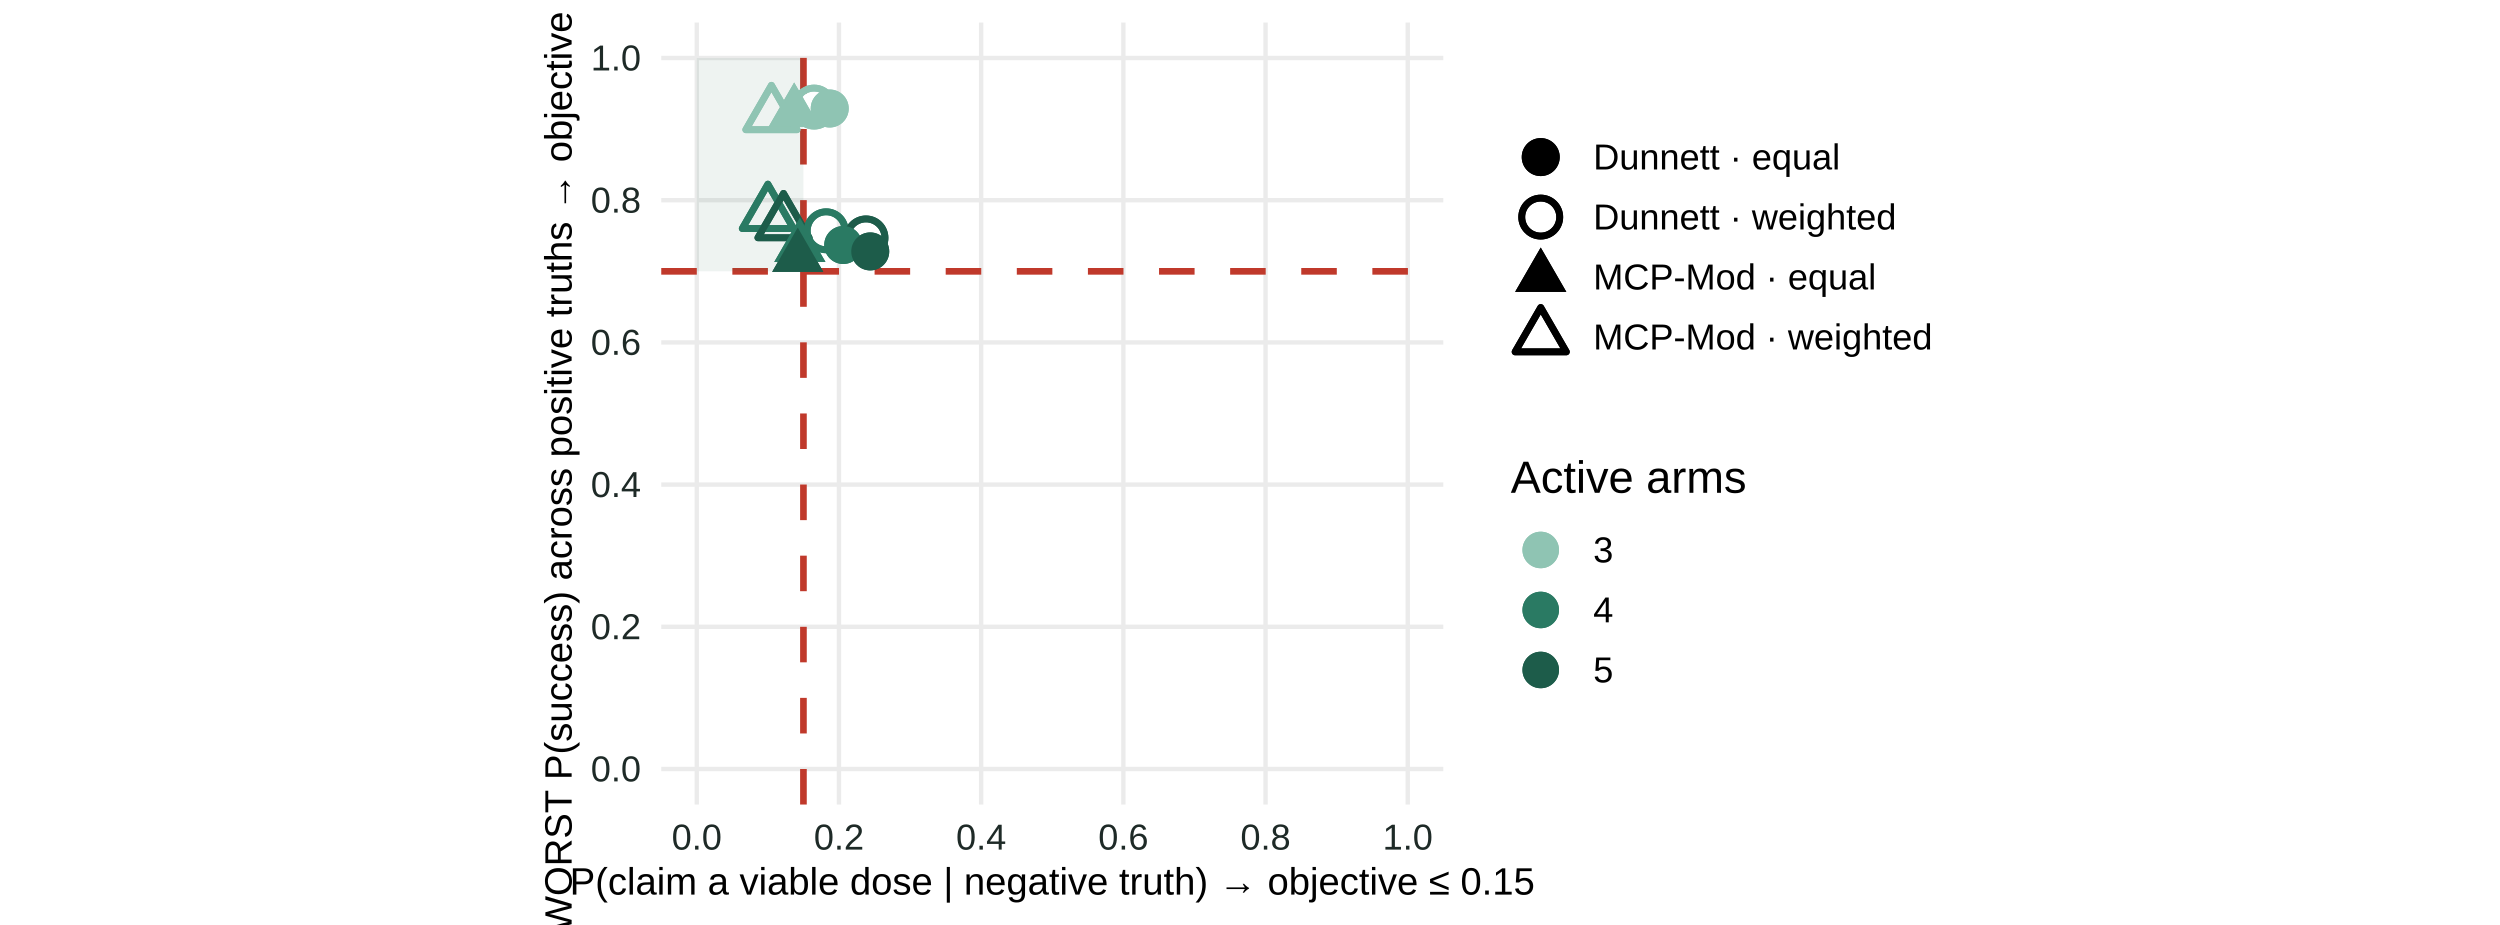
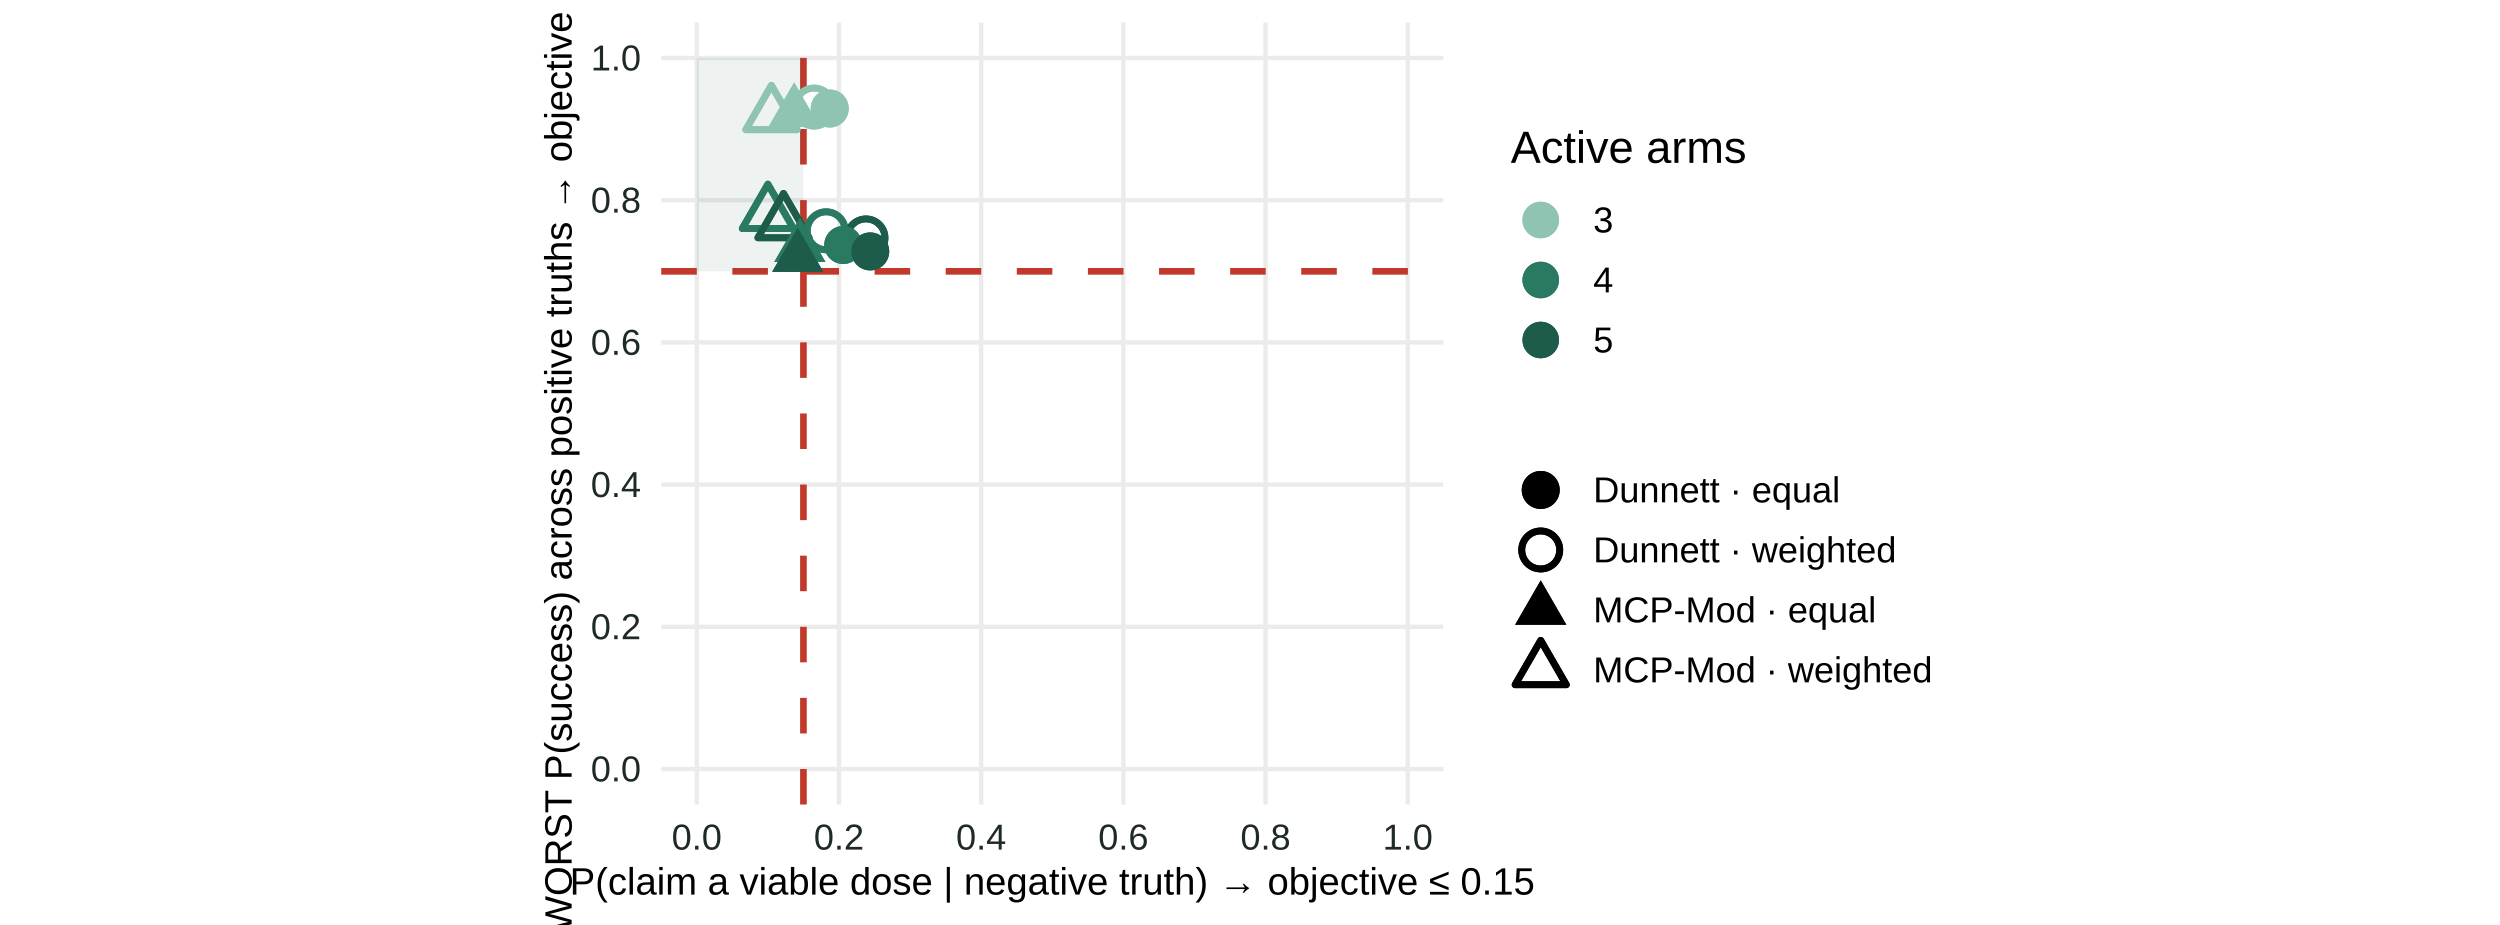
<svg xmlns="http://www.w3.org/2000/svg" width="720.00pt" height="266.40pt" viewBox="0 0 720.00 266.40">
  <g class="svglite">
    <defs>
      <style type="text/css">
    .svglite line, .svglite polyline, .svglite polygon, .svglite path, .svglite rect, .svglite circle {
      fill: none;
      stroke: #000000;
      stroke-linecap: round;
      stroke-linejoin: round;
      stroke-miterlimit: 10.00;
    }
    .svglite text {
      white-space: pre;
    }
    .svglite g.glyphgroup path {
      fill: inherit;
      stroke: none;
    }
  </style>
    </defs>
    <rect width="100%" height="100%" style="stroke: none; fill: none;" />
    <defs>
      <clipPath id="cpMC4wMHw3MjAuMDB8MC4wMHwyNjYuNDA=">
        <rect x="0.00" y="0.00" width="720.00" height="266.40" />
      </clipPath>
    </defs>
    <g clip-path="url(#cpMC4wMHw3MjAuMDB8MC4wMHwyNjYuNDA=)">
</g>
    <defs>
      <clipPath id="cpMTUwLjU5fDU2OS40MXwwLjAwfDI2Ni40MA==">
        <rect x="150.59" y="0.00" width="418.82" height="266.40" />
      </clipPath>
    </defs>
    <g clip-path="url(#cpMTUwLjU5fDU2OS40MXwwLjAwfDI2Ni40MA==)">
      <rect x="150.59" y="0.00" width="418.82" height="266.40" style="stroke-width: 1.26; stroke: none;" />
    </g>
    <g clip-path="url(#cpMC4wMHw3MjAuMDB8MC4wMHwyNjYuNDA=)">
</g>
    <defs>
      <clipPath id="cpMTkwLjQ0fDQxNS42N3w2LjQ4fDIzMS43MQ==">
        <rect x="190.44" y="6.48" width="225.23" height="225.23" />
      </clipPath>
    </defs>
    <g clip-path="url(#cpMTkwLjQ0fDQxNS42N3w2LjQ4fDIzMS43MQ==)">
      <rect x="190.44" y="6.48" width="225.23" height="225.23" style="stroke-width: 1.26; stroke: none;" />
      <polyline points="190.44,221.47 415.67,221.47 " style="stroke-width: 1.26; stroke: #EBEBEB; stroke-linecap: butt;" />
      <polyline points="190.44,180.52 415.67,180.52 " style="stroke-width: 1.26; stroke: #EBEBEB; stroke-linecap: butt;" />
      <polyline points="190.44,139.57 415.67,139.57 " style="stroke-width: 1.26; stroke: #EBEBEB; stroke-linecap: butt;" />
      <polyline points="190.44,98.62 415.67,98.62 " style="stroke-width: 1.26; stroke: #EBEBEB; stroke-linecap: butt;" />
      <polyline points="190.44,57.66 415.67,57.66 " style="stroke-width: 1.26; stroke: #EBEBEB; stroke-linecap: butt;" />
      <polyline points="190.44,16.71 415.67,16.71 " style="stroke-width: 1.26; stroke: #EBEBEB; stroke-linecap: butt;" />
      <polyline points="200.67,231.71 200.67,6.48 " style="stroke-width: 1.26; stroke: #EBEBEB; stroke-linecap: butt;" />
      <polyline points="241.62,231.71 241.62,6.48 " style="stroke-width: 1.26; stroke: #EBEBEB; stroke-linecap: butt;" />
      <polyline points="282.57,231.71 282.57,6.48 " style="stroke-width: 1.26; stroke: #EBEBEB; stroke-linecap: butt;" />
      <polyline points="323.53,231.71 323.53,6.48 " style="stroke-width: 1.26; stroke: #EBEBEB; stroke-linecap: butt;" />
      <polyline points="364.48,231.71 364.48,6.48 " style="stroke-width: 1.26; stroke: #EBEBEB; stroke-linecap: butt;" />
      <polyline points="405.43,231.71 405.43,6.48 " style="stroke-width: 1.26; stroke: #EBEBEB; stroke-linecap: butt;" />
      <line x1="231.39" y1="231.71" x2="231.39" y2="6.48" style="stroke-width: 1.92; stroke: #C0392B; stroke-dasharray: 10.24,10.24; stroke-linecap: butt;" />
      <line x1="190.44" y1="78.14" x2="415.67" y2="78.14" style="stroke-width: 1.92; stroke: #C0392B; stroke-dasharray: 10.24,10.24; stroke-linecap: butt;" />
      <circle cx="234.46" cy="30.84" r="5.47" style="stroke-width: 1.98; stroke: #8FC4B3;" />
      <circle cx="238.96" cy="31.25" r="5.47" style="stroke-width: 1.98; stroke: none; fill: #8FC4B3;" />
      <polygon points="228.72,23.76 236.10,36.53 221.35,36.53 " style="stroke-width: 1.98; stroke: none; fill: #8FC4B3;" />
      <polygon points="222.17,24.58 229.54,37.35 214.80,37.35 " style="stroke-width: 1.98; stroke: #8FC4B3;" />
      <polygon points="221.15,53.04 228.52,65.81 213.78,65.81 " style="stroke-width: 1.98; stroke: #2A7A63;" />
      <polygon points="225.65,55.70 233.02,68.47 218.28,68.47 " style="stroke-width: 1.98; stroke: #1D5C4A;" />
      <circle cx="237.94" cy="66.47" r="5.47" style="stroke-width: 1.98; stroke: #2A7A63;" />
      <circle cx="249.40" cy="68.52" r="5.47" style="stroke-width: 1.98; stroke: #1D5C4A;" />
      <circle cx="242.85" cy="70.56" r="5.47" style="stroke-width: 1.98; stroke: none; fill: #2A7A63;" />
      <polygon points="230.36,62.67 237.73,75.43 222.99,75.43 " style="stroke-width: 1.98; stroke: none; fill: #2A7A63;" />
      <circle cx="250.63" cy="72.41" r="5.47" style="stroke-width: 1.98; stroke: none; fill: #1D5C4A;" />
      <polygon points="229.75,65.53 237.12,78.30 222.38,78.30 " style="stroke-width: 1.98; stroke: none; fill: #1D5C4A;" />
      <rect x="200.67" y="16.71" width="30.71" height="61.43" style="stroke-width: 1.26; stroke: none; stroke-linecap: butt; stroke-linejoin: miter; fill: #1D5C4A; fill-opacity: 0.078;" />
      <circle cx="234.46" cy="30.84" r="5.47" style="stroke-width: 1.98; stroke: #8FC4B3;" />
      <circle cx="238.96" cy="31.25" r="5.47" style="stroke-width: 1.98; stroke: none; fill: #8FC4B3;" />
      <polygon points="228.72,23.76 236.10,36.53 221.35,36.53 " style="stroke-width: 1.98; stroke: none; fill: #8FC4B3;" />
      <polygon points="222.17,24.58 229.54,37.35 214.80,37.35 " style="stroke-width: 1.98; stroke: #8FC4B3;" />
      <polygon points="221.15,53.04 228.52,65.81 213.78,65.81 " style="stroke-width: 1.98; stroke: #2A7A63;" />
      <polygon points="225.65,55.70 233.02,68.47 218.28,68.47 " style="stroke-width: 1.98; stroke: #1D5C4A;" />
      <circle cx="237.94" cy="66.47" r="5.47" style="stroke-width: 1.98; stroke: #2A7A63;" />
      <circle cx="249.40" cy="68.52" r="5.47" style="stroke-width: 1.98; stroke: #1D5C4A;" />
      <circle cx="242.85" cy="70.56" r="5.47" style="stroke-width: 1.98; stroke: none; fill: #2A7A63;" />
      <polygon points="230.36,62.67 237.73,75.43 222.99,75.43 " style="stroke-width: 1.98; stroke: none; fill: #2A7A63;" />
      <circle cx="250.63" cy="72.41" r="5.47" style="stroke-width: 1.98; stroke: none; fill: #1D5C4A;" />
      <polygon points="229.75,65.53 237.12,78.30 222.38,78.30 " style="stroke-width: 1.98; stroke: none; fill: #1D5C4A;" />
    </g>
    <g clip-path="url(#cpMC4wMHw3MjAuMDB8MC4wMHwyNjYuNDA=)">
      <text x="184.61" y="225.04" text-anchor="end" style="font-size: 10.40px;fill: #1E2A27; font-family: &quot;Liberation Sans&quot;;" textLength="14.45px" lengthAdjust="spacingAndGlyphs">0.0</text>
      <text x="184.61" y="184.09" text-anchor="end" style="font-size: 10.40px;fill: #1E2A27; font-family: &quot;Liberation Sans&quot;;" textLength="14.45px" lengthAdjust="spacingAndGlyphs">0.2</text>
      <text x="184.61" y="143.14" text-anchor="end" style="font-size: 10.40px;fill: #1E2A27; font-family: &quot;Liberation Sans&quot;;" textLength="14.45px" lengthAdjust="spacingAndGlyphs">0.4</text>
      <text x="184.61" y="102.19" text-anchor="end" style="font-size: 10.40px;fill: #1E2A27; font-family: &quot;Liberation Sans&quot;;" textLength="14.45px" lengthAdjust="spacingAndGlyphs">0.6</text>
      <text x="184.61" y="61.24" text-anchor="end" style="font-size: 10.40px;fill: #1E2A27; font-family: &quot;Liberation Sans&quot;;" textLength="14.45px" lengthAdjust="spacingAndGlyphs">0.8</text>
      <text x="184.61" y="20.29" text-anchor="end" style="font-size: 10.40px;fill: #1E2A27; font-family: &quot;Liberation Sans&quot;;" textLength="14.45px" lengthAdjust="spacingAndGlyphs">1.0</text>
      <text x="200.67" y="244.68" text-anchor="middle" style="font-size: 10.40px;fill: #1E2A27; font-family: &quot;Liberation Sans&quot;;" textLength="14.45px" lengthAdjust="spacingAndGlyphs">0.0</text>
      <text x="241.62" y="244.68" text-anchor="middle" style="font-size: 10.40px;fill: #1E2A27; font-family: &quot;Liberation Sans&quot;;" textLength="14.45px" lengthAdjust="spacingAndGlyphs">0.2</text>
      <text x="282.57" y="244.68" text-anchor="middle" style="font-size: 10.40px;fill: #1E2A27; font-family: &quot;Liberation Sans&quot;;" textLength="14.45px" lengthAdjust="spacingAndGlyphs">0.4</text>
      <text x="323.53" y="244.68" text-anchor="middle" style="font-size: 10.40px;fill: #1E2A27; font-family: &quot;Liberation Sans&quot;;" textLength="14.45px" lengthAdjust="spacingAndGlyphs">0.6</text>
      <text x="364.48" y="244.68" text-anchor="middle" style="font-size: 10.40px;fill: #1E2A27; font-family: &quot;Liberation Sans&quot;;" textLength="14.45px" lengthAdjust="spacingAndGlyphs">0.8</text>
      <text x="405.43" y="244.68" text-anchor="middle" style="font-size: 10.40px;fill: #1E2A27; font-family: &quot;Liberation Sans&quot;;" textLength="14.45px" lengthAdjust="spacingAndGlyphs">1.0</text>
      <text x="303.05" y="257.64" text-anchor="middle" style="font-size: 11.00px; font-family: &quot;Liberation Sans&quot;;" textLength="284.23px" lengthAdjust="spacingAndGlyphs">P(claim a viable dose | negative truth)   → objective ≤ 0.15</text>
      <text transform="translate(164.63,119.09) rotate(-90)" text-anchor="middle" style="font-size: 11.00px; font-family: &quot;Liberation Sans&quot;;" textLength="304.92px" lengthAdjust="spacingAndGlyphs">WORST P(success) across positive truths   → objective ≥ 0.70</text>
-       <circle cx="443.73" cy="45.24" r="5.47" style="stroke-width: 1.98; stroke: none; fill: #000000;" />
-       <circle cx="443.73" cy="45.24" r="5.47" style="stroke-width: 1.98; stroke: none; fill: #000000;" />
-       <circle cx="443.73" cy="62.52" r="5.47" style="stroke-width: 1.98;" />
-       <circle cx="443.73" cy="62.52" r="5.47" style="stroke-width: 1.98;" />
-       <polygon points="443.73,71.29 451.10,84.05 436.36,84.05 " style="stroke-width: 1.98; stroke: none; fill: #000000;" />
-       <polygon points="443.73,71.29 451.10,84.05 436.36,84.05 " style="stroke-width: 1.98; stroke: none; fill: #000000;" />
-       <polygon points="443.73,88.57 451.10,101.33 436.36,101.33 " style="stroke-width: 1.98;" />
-       <polygon points="443.73,88.57 451.10,101.33 436.36,101.33 " style="stroke-width: 1.98;" />
-       <text x="458.85" y="48.81" style="font-size: 10.40px; font-family: &quot;Liberation Sans&quot;;" textLength="71.08px" lengthAdjust="spacingAndGlyphs">Dunnett · equal</text>
-       <text x="458.85" y="66.09" style="font-size: 10.40px; font-family: &quot;Liberation Sans&quot;;" textLength="87.25px" lengthAdjust="spacingAndGlyphs">Dunnett · weighted</text>
-       <text x="458.85" y="83.37" style="font-size: 10.40px; font-family: &quot;Liberation Sans&quot;;" textLength="81.44px" lengthAdjust="spacingAndGlyphs">MCP-Mod · equal</text>
-       <text x="458.85" y="100.65" style="font-size: 10.40px; font-family: &quot;Liberation Sans&quot;;" textLength="97.61px" lengthAdjust="spacingAndGlyphs">MCP-Mod · weighted</text>
-       <text x="435.09" y="141.92" style="font-size: 13.00px; font-family: &quot;Liberation Sans&quot;;" textLength="67.91px" lengthAdjust="spacingAndGlyphs">Active arms</text>
-       <circle cx="443.73" cy="158.39" r="5.26" style="stroke-width: 1.98; stroke: none; fill: #8FC4B3;" />
-       <circle cx="443.73" cy="158.39" r="5.26" style="stroke-width: 1.98; stroke: none; fill: #8FC4B3;" />
-       <circle cx="443.73" cy="175.67" r="5.26" style="stroke-width: 1.98; stroke: none; fill: #2A7A63;" />
-       <circle cx="443.73" cy="175.67" r="5.26" style="stroke-width: 1.98; stroke: none; fill: #2A7A63;" />
-       <circle cx="443.73" cy="192.95" r="5.26" style="stroke-width: 1.98; stroke: none; fill: #1D5C4A;" />
-       <circle cx="443.73" cy="192.95" r="5.26" style="stroke-width: 1.98; stroke: none; fill: #1D5C4A;" />
-       <text x="458.85" y="161.96" style="font-size: 10.40px; font-family: &quot;Liberation Sans&quot;;" textLength="5.78px" lengthAdjust="spacingAndGlyphs">3</text>
-       <text x="458.85" y="179.24" style="font-size: 10.40px; font-family: &quot;Liberation Sans&quot;;" textLength="5.78px" lengthAdjust="spacingAndGlyphs">4</text>
-       <text x="458.85" y="196.52" style="font-size: 10.40px; font-family: &quot;Liberation Sans&quot;;" textLength="5.78px" lengthAdjust="spacingAndGlyphs">5</text>
+       <text x="435.09" y="46.90" style="font-size: 13.00px; font-family: &quot;Liberation Sans&quot;;" textLength="67.91px" lengthAdjust="spacingAndGlyphs">Active arms</text>
+       <circle cx="443.73" cy="63.36" r="5.26" style="stroke-width: 1.98; stroke: none; fill: #8FC4B3;" />
+       <circle cx="443.73" cy="63.36" r="5.26" style="stroke-width: 1.98; stroke: none; fill: #8FC4B3;" />
+       <circle cx="443.73" cy="80.64" r="5.26" style="stroke-width: 1.98; stroke: none; fill: #2A7A63;" />
+       <circle cx="443.73" cy="80.64" r="5.26" style="stroke-width: 1.98; stroke: none; fill: #2A7A63;" />
+       <circle cx="443.73" cy="97.92" r="5.26" style="stroke-width: 1.98; stroke: none; fill: #1D5C4A;" />
+       <circle cx="443.73" cy="97.92" r="5.26" style="stroke-width: 1.98; stroke: none; fill: #1D5C4A;" />
+       <text x="458.85" y="66.94" style="font-size: 10.40px; font-family: &quot;Liberation Sans&quot;;" textLength="5.78px" lengthAdjust="spacingAndGlyphs">3</text>
+       <text x="458.85" y="84.22" style="font-size: 10.40px; font-family: &quot;Liberation Sans&quot;;" textLength="5.78px" lengthAdjust="spacingAndGlyphs">4</text>
+       <text x="458.85" y="101.50" style="font-size: 10.40px; font-family: &quot;Liberation Sans&quot;;" textLength="5.78px" lengthAdjust="spacingAndGlyphs">5</text>
+       <circle cx="443.73" cy="141.11" r="5.47" style="stroke-width: 1.98; stroke: none; fill: #000000;" />
+       <circle cx="443.73" cy="141.11" r="5.47" style="stroke-width: 1.98; stroke: none; fill: #000000;" />
+       <circle cx="443.73" cy="158.39" r="5.47" style="stroke-width: 1.98;" />
+       <circle cx="443.73" cy="158.39" r="5.47" style="stroke-width: 1.98;" />
+       <polygon points="443.73,167.15 451.10,179.92 436.36,179.92 " style="stroke-width: 1.98; stroke: none; fill: #000000;" />
+       <polygon points="443.73,167.15 451.10,179.92 436.36,179.92 " style="stroke-width: 1.98; stroke: none; fill: #000000;" />
+       <polygon points="443.73,184.43 451.10,197.20 436.36,197.20 " style="stroke-width: 1.98;" />
+       <polygon points="443.73,184.43 451.10,197.20 436.36,197.20 " style="stroke-width: 1.98;" />
+       <text x="458.85" y="144.68" style="font-size: 10.40px; font-family: &quot;Liberation Sans&quot;;" textLength="71.08px" lengthAdjust="spacingAndGlyphs">Dunnett · equal</text>
+       <text x="458.85" y="161.96" style="font-size: 10.40px; font-family: &quot;Liberation Sans&quot;;" textLength="87.25px" lengthAdjust="spacingAndGlyphs">Dunnett · weighted</text>
+       <text x="458.85" y="179.24" style="font-size: 10.40px; font-family: &quot;Liberation Sans&quot;;" textLength="81.44px" lengthAdjust="spacingAndGlyphs">MCP-Mod · equal</text>
+       <text x="458.85" y="196.52" style="font-size: 10.40px; font-family: &quot;Liberation Sans&quot;;" textLength="97.61px" lengthAdjust="spacingAndGlyphs">MCP-Mod · weighted</text>
    </g>
  </g>
</svg>
